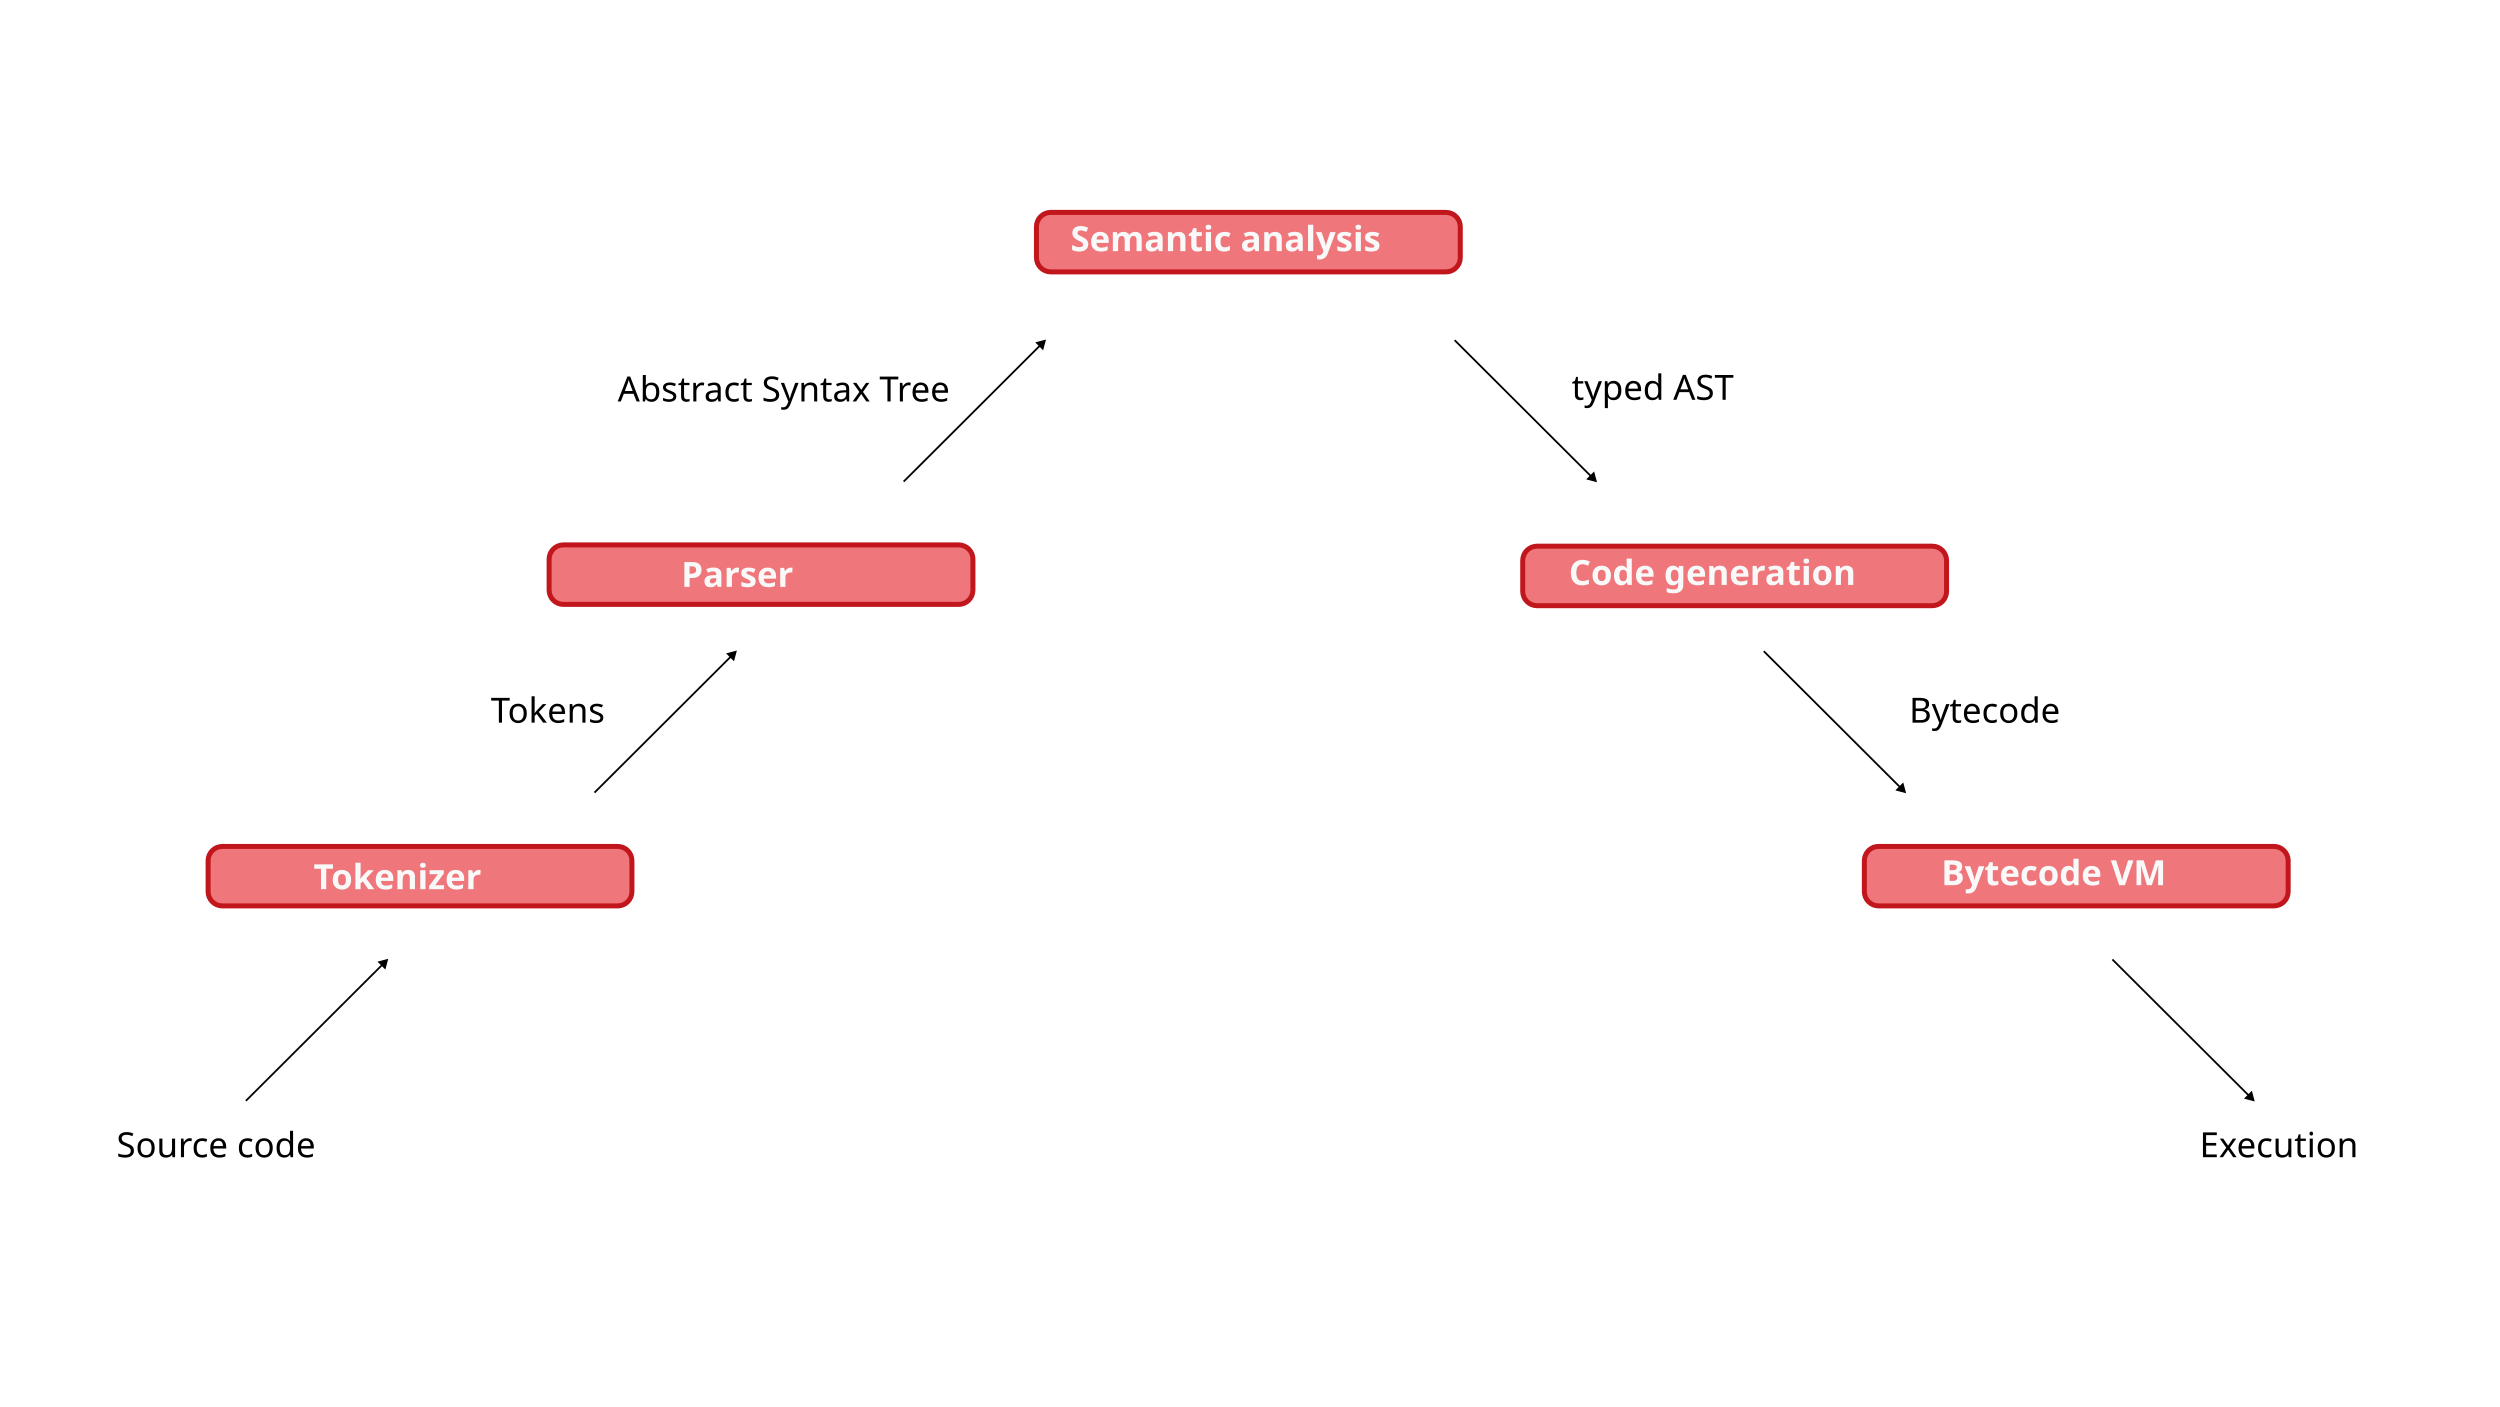
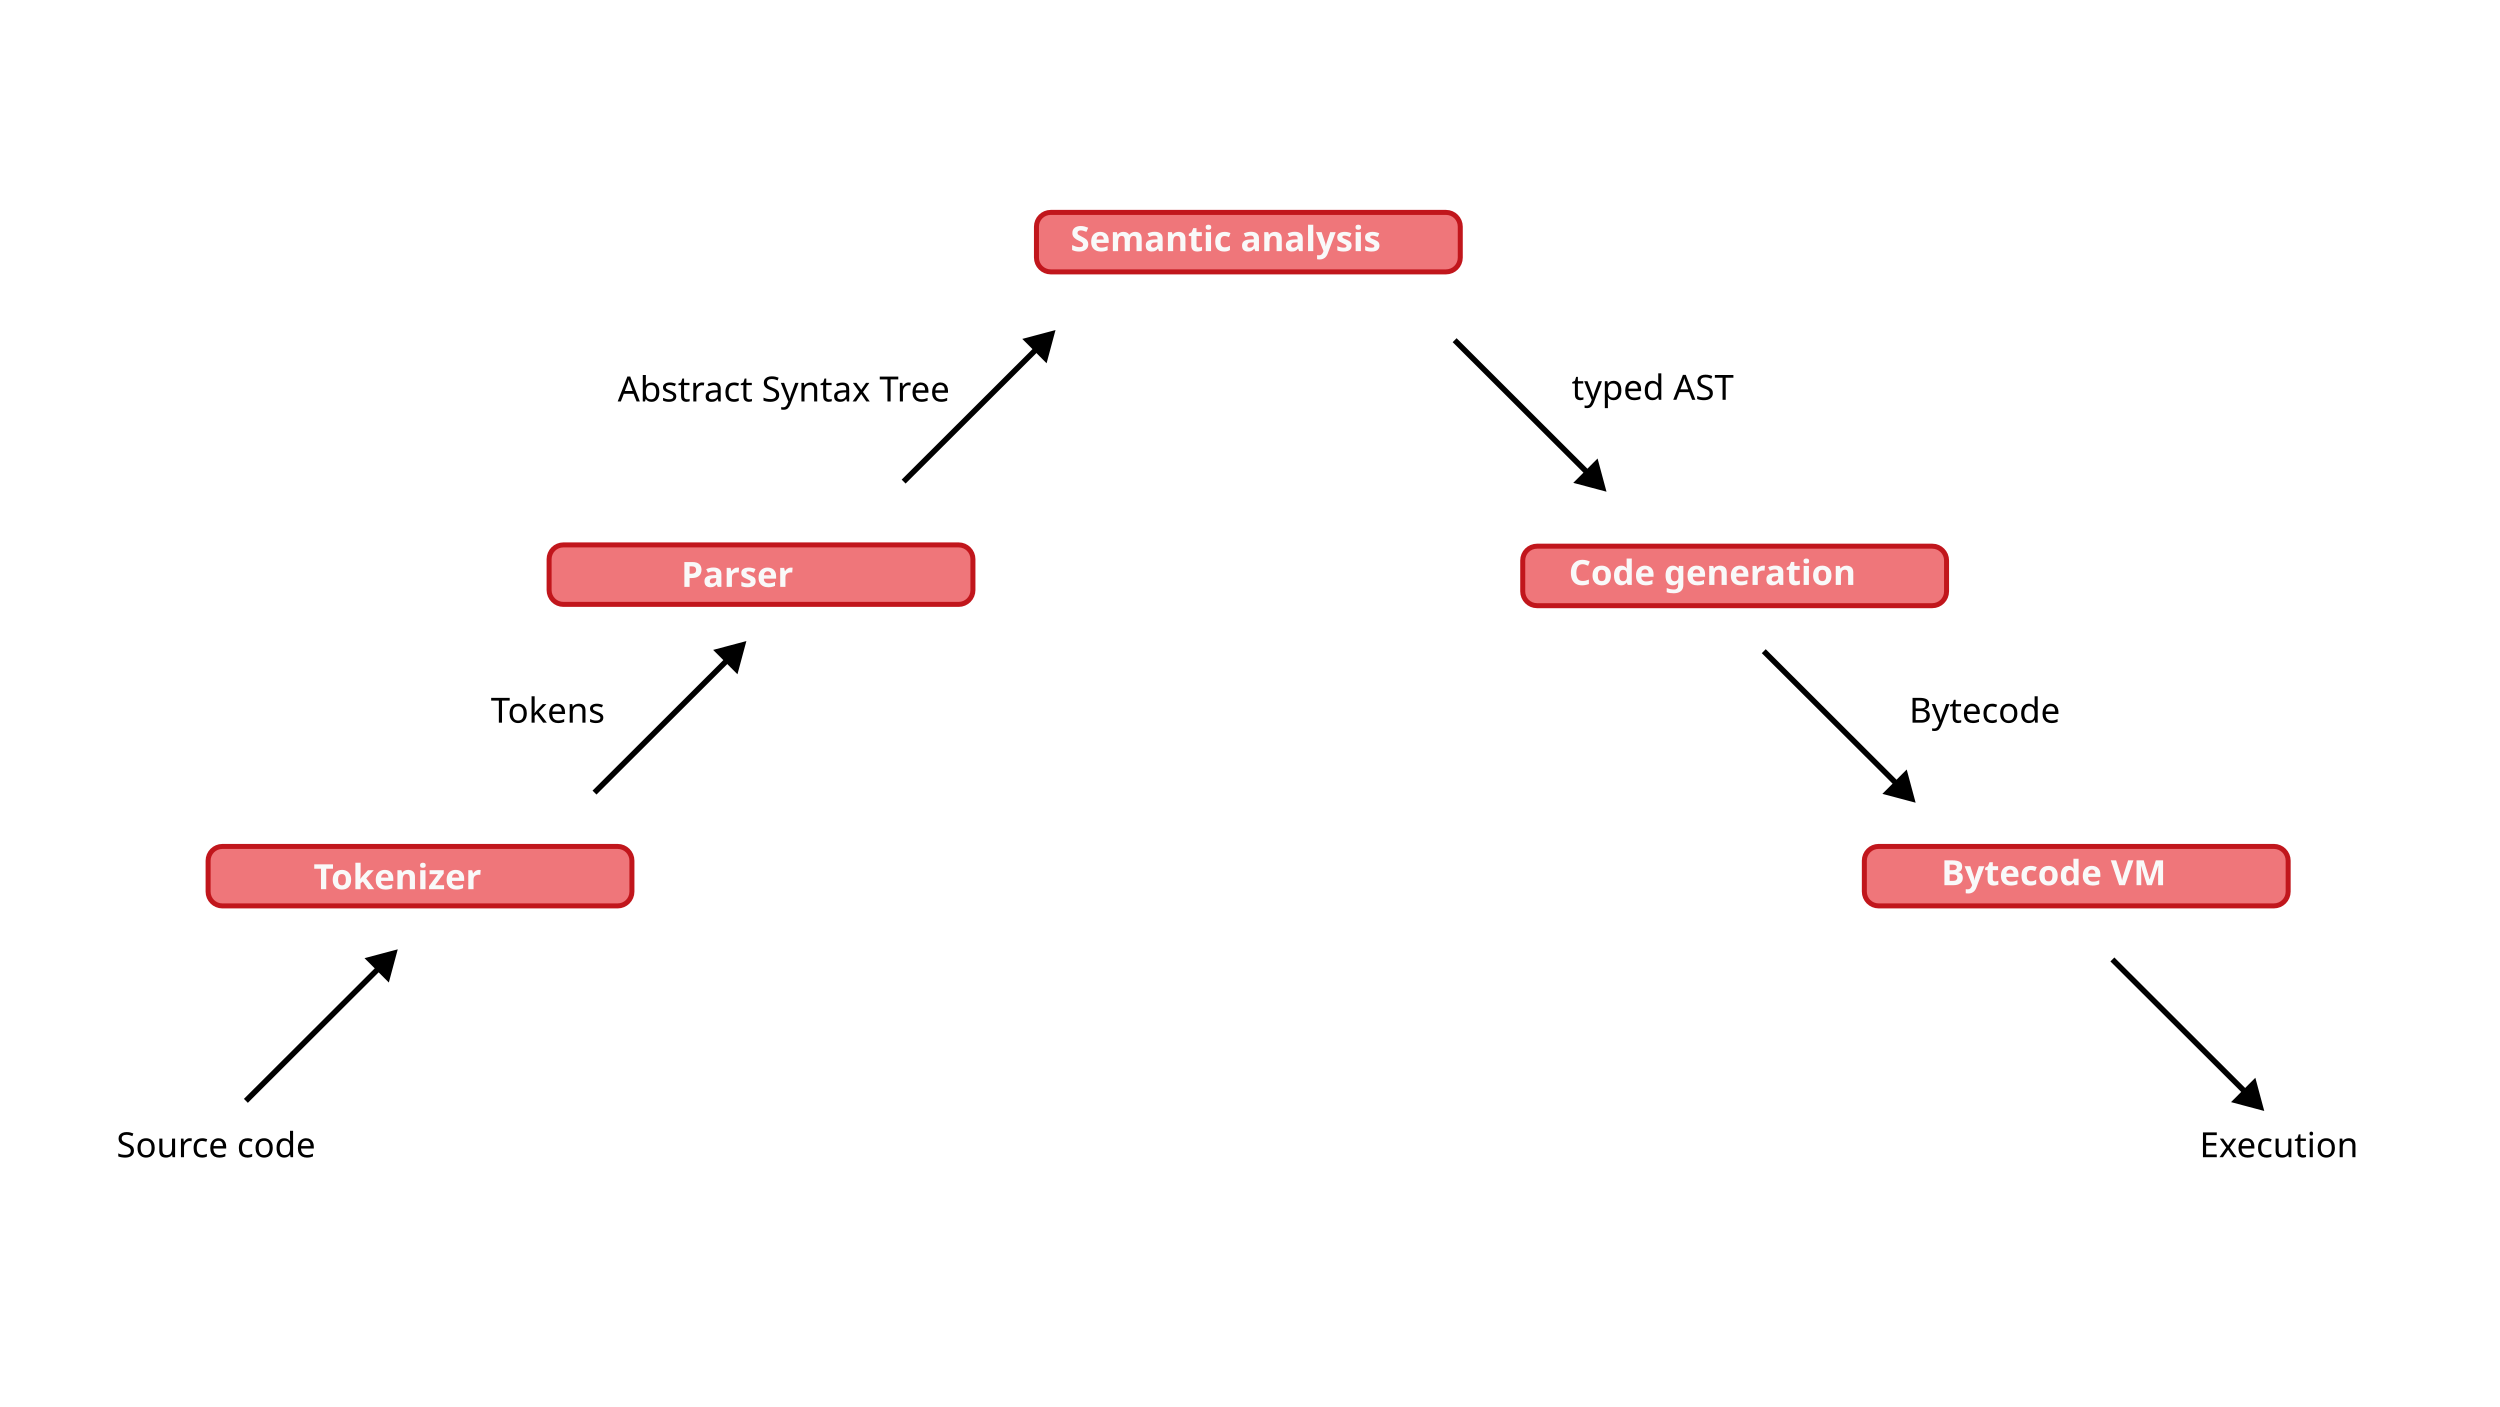
<svg xmlns="http://www.w3.org/2000/svg" xmlns:xlink="http://www.w3.org/1999/xlink" width="1920" height="1080" viewBox="0 0 508 285.75" version="1.1" id="svg2931" xml:space="preserve">
  <defs id="defs2928">
    <marker style="overflow:visible" id="Triangle" refX="0" refY="0" orient="auto-start-reverse" markerWidth="1" markerHeight="1" viewBox="0 0 1 1" preserveAspectRatio="xMidYMid">
      <path transform="scale(0.5)" style="fill:context-stroke;fill-rule:evenodd;stroke:context-stroke;stroke-width:1pt" d="M 5.77,0 -2.88,5 V -5 Z" id="path135" />
    </marker>
  </defs>
  <g id="layer1">
    <use x="0" y="0" xlink:href="#rect4" id="use5" transform="translate(168.3219,-128.8356)" />
    <use x="0" y="0" xlink:href="#rect4" id="use6" transform="translate(267.1328,-61.00871)" />
    <use x="0" y="0" xlink:href="#rect4" id="use7" transform="translate(336.5485,-0.00352478)" />
    <use x="0" y="0" xlink:href="#rect4" id="use4" transform="translate(69.29218,-61.26978)" />
    <rect style="fill:#ef767a;fill-opacity:1;stroke:#c1161c;stroke-width:1.019;stroke-linecap:square;stroke-linejoin:bevel;stroke-dasharray:none;stroke-dashoffset:0;stroke-opacity:1" id="rect4" width="86.119" height="12.087" x="42.287" y="171.995" ry="2.9" />
    <text xml:space="preserve" style="font-style:normal;font-variant:normal;font-weight:normal;font-stretch:normal;font-size:7.056px;line-height:1.25;font-family:'Noto Sans';-inkscape-font-specification:'Noto Sans';letter-spacing:0px;word-spacing:0px;stroke-width:0.344" x="23.672" y="235.148" id="text1">
      <tspan id="tspan1" style="font-style:normal;font-variant:normal;font-weight:normal;font-stretch:normal;font-size:7.056px;font-family:'Noto Sans';-inkscape-font-specification:'Noto Sans';stroke-width:0.344" x="23.672" y="235.148">Source code</tspan>
    </text>
    <text xml:space="preserve" style="font-style:normal;font-variant:normal;font-weight:bold;font-stretch:normal;font-size:7.056px;line-height:1.25;font-family:'Noto Sans';-inkscape-font-specification:'Noto Sans Bold';text-align:center;letter-spacing:0px;word-spacing:0px;text-anchor:middle;fill:#f9f9f9;stroke-width:0.344" x="85.35" y="180.684" id="text2">
      <tspan id="tspan2" style="font-style:normal;font-variant:normal;font-weight:bold;font-stretch:normal;font-size:7.056px;font-family:'Noto Sans';-inkscape-font-specification:'Noto Sans Bold';text-align:center;text-anchor:middle;fill:#f9f9f9;stroke-width:0.344" x="85.35" y="180.684">Tokenizer</tspan>
    </text>
    <text xml:space="preserve" style="font-style:normal;font-variant:normal;font-weight:normal;font-stretch:normal;font-size:7.056px;line-height:1.25;font-family:'Noto Sans';-inkscape-font-specification:'Noto Sans';letter-spacing:0px;word-spacing:0px;stroke-width:0.344" x="99.727" y="146.85" id="text3">
      <tspan id="tspan3" style="font-style:normal;font-variant:normal;font-weight:normal;font-stretch:normal;font-size:7.056px;font-family:'Noto Sans';-inkscape-font-specification:'Noto Sans';stroke-width:0.344" x="99.727" y="146.85">Tokens</tspan>
    </text>
    <text xml:space="preserve" style="font-style:normal;font-variant:normal;font-weight:bold;font-stretch:normal;font-size:7.056px;line-height:1.25;font-family:'Noto Sans';-inkscape-font-specification:'Noto Sans Bold';text-align:center;letter-spacing:0px;word-spacing:0px;text-anchor:middle;fill:#f9f9f9;stroke-width:0.344" x="154.395" y="119.252" id="text4">
      <tspan id="tspan4" style="font-style:normal;font-variant:normal;font-weight:bold;font-stretch:normal;font-size:7.056px;font-family:'Noto Sans';-inkscape-font-specification:'Noto Sans Bold';text-align:center;text-anchor:middle;fill:#f9f9f9;stroke-width:0.344" x="154.395" y="119.252">Parser</tspan>
    </text>
    <text xml:space="preserve" style="font-style:normal;font-variant:normal;font-weight:normal;font-stretch:normal;font-size:7.056px;line-height:1.25;font-family:'Noto Sans';-inkscape-font-specification:'Noto Sans';letter-spacing:0px;word-spacing:0px;stroke-width:0.344" x="125.512" y="81.578" id="text5">
      <tspan id="tspan5" style="font-style:normal;font-variant:normal;font-weight:normal;font-stretch:normal;font-size:7.056px;font-family:'Noto Sans';-inkscape-font-specification:'Noto Sans';stroke-width:0.344" x="125.512" y="81.578">Abstract Syntax Tree</tspan>
    </text>
    <text xml:space="preserve" style="font-style:normal;font-variant:normal;font-weight:bold;font-stretch:normal;font-size:7.056px;line-height:1.25;font-family:'Noto Sans';-inkscape-font-specification:'Noto Sans Bold';text-align:center;letter-spacing:0px;word-spacing:0px;text-anchor:middle;fill:#f9f9f9;stroke-width:0.344" x="253.64" y="51.037" id="text6">
      <tspan style="font-style:normal;font-variant:normal;font-weight:bold;font-stretch:normal;font-size:7.056px;font-family:'Noto Sans';-inkscape-font-specification:'Noto Sans Bold';text-align:center;text-anchor:middle;fill:#f9f9f9;stroke-width:0.344" x="253.64" y="51.037" id="tspan104">Semantic analysis</tspan>
    </text>
    <text xml:space="preserve" style="font-style:normal;font-variant:normal;font-weight:normal;font-stretch:normal;font-size:7.056px;line-height:1.25;font-family:'Noto Sans';-inkscape-font-specification:'Noto Sans';letter-spacing:0px;word-spacing:0px;stroke-width:0.344" x="319.364" y="81.243" id="text7">
      <tspan id="tspan7" style="font-style:normal;font-variant:normal;font-weight:normal;font-stretch:normal;font-size:7.056px;font-family:'Noto Sans';-inkscape-font-specification:'Noto Sans';stroke-width:0.344" x="319.364" y="81.243">typed AST</tspan>
    </text>
    <text xml:space="preserve" style="font-style:normal;font-variant:normal;font-weight:bold;font-stretch:normal;font-size:7.056px;line-height:1.25;font-family:'Noto Sans';-inkscape-font-specification:'Noto Sans Bold';text-align:center;letter-spacing:0px;word-spacing:0px;text-anchor:middle;fill:#f9f9f9;stroke-width:0.344" x="352.539" y="118.864" id="text8">
      <tspan id="tspan8" style="font-style:normal;font-variant:normal;font-weight:bold;font-stretch:normal;font-size:7.056px;font-family:'Noto Sans';-inkscape-font-specification:'Noto Sans Bold';text-align:center;text-anchor:middle;fill:#f9f9f9;stroke-width:0.344" x="352.539" y="118.864">Code generation</tspan>
    </text>
    <text xml:space="preserve" style="font-style:normal;font-variant:normal;font-weight:normal;font-stretch:normal;font-size:7.056px;line-height:1.25;font-family:'Noto Sans';-inkscape-font-specification:'Noto Sans';letter-spacing:0px;word-spacing:0px;stroke-width:0.344" x="387.942" y="146.85" id="text9">
      <tspan id="tspan9" style="font-style:normal;font-variant:normal;font-weight:normal;font-stretch:normal;font-size:7.056px;font-family:'Noto Sans';-inkscape-font-specification:'Noto Sans';stroke-width:0.344" x="387.942" y="146.85">Bytecode</tspan>
    </text>
    <text xml:space="preserve" style="font-style:normal;font-variant:normal;font-weight:bold;font-stretch:normal;font-size:7.056px;line-height:1.25;font-family:'Noto Sans';-inkscape-font-specification:'Noto Sans Bold';text-align:center;letter-spacing:0px;word-spacing:0px;text-anchor:middle;fill:#f9f9f9;stroke-width:0.344" x="421.895" y="179.869" id="text10">
      <tspan id="tspan10" style="font-style:normal;font-variant:normal;font-weight:bold;font-stretch:normal;font-size:7.056px;font-family:'Noto Sans';-inkscape-font-specification:'Noto Sans Bold';text-align:center;text-anchor:middle;fill:#f9f9f9;stroke-width:0.344" x="421.895" y="179.869">Bytecode VM</tspan>
    </text>
-     <path style="fill:none;stroke:#000000;stroke-width:0.368px;stroke-linecap:butt;stroke-linejoin:miter;stroke-opacity:1;marker-end:url(#Triangle)" d="m 120.804,161.053 28.004,-27.94" id="path1" />
-     <path style="fill:none;stroke:#000000;stroke-width:0.368px;stroke-linecap:butt;stroke-linejoin:miter;stroke-opacity:1;marker-end:url(#Triangle)" d="m 183.62,97.858 28.004,-27.94" id="path14" />
-     <path style="fill:none;stroke:#000000;stroke-width:0.368px;stroke-linecap:butt;stroke-linejoin:miter;stroke-opacity:1;marker-end:url(#Triangle)" d="m 295.58,69.125 28.004,27.94" id="path15" />
-     <path style="fill:none;stroke:#000000;stroke-width:0.368px;stroke-linecap:butt;stroke-linejoin:miter;stroke-opacity:1;marker-end:url(#Triangle)" d="m 358.396,132.32 28.004,27.94" id="path16" />
+     <path style="fill:none;stroke:#000000;stroke-width:1.136;stroke-linecap:butt;stroke-linejoin:miter;stroke-opacity:1;marker-end:url(#Triangle);stroke-dasharray:none" d="m 120.804,161.053 28.004,-27.94" id="path1" />
+     <path style="fill:none;stroke:#000000;stroke-width:1.136;stroke-linecap:butt;stroke-linejoin:miter;stroke-opacity:1;marker-end:url(#Triangle);stroke-dasharray:none" d="m 183.62,97.858 28.004,-27.94" id="path14" />
+     <path style="fill:none;stroke:#000000;stroke-width:1.136;stroke-linecap:butt;stroke-linejoin:miter;stroke-opacity:1;marker-end:url(#Triangle);stroke-dasharray:none" d="m 295.58,69.125 28.004,27.94" id="path15" />
+     <path style="fill:none;stroke:#000000;stroke-width:1.136;stroke-linecap:butt;stroke-linejoin:miter;stroke-opacity:1;marker-end:url(#Triangle);stroke-dasharray:none" d="m 358.396,132.32 28.004,27.94" id="path16" />
    <text xml:space="preserve" style="font-style:normal;font-variant:normal;font-weight:normal;font-stretch:normal;font-size:7.056px;line-height:1.25;font-family:'Noto Sans';-inkscape-font-specification:'Noto Sans';letter-spacing:0px;word-spacing:0px;stroke-width:0.344" x="446.954" y="235.148" id="text17">
      <tspan id="tspan17" style="font-style:normal;font-variant:normal;font-weight:normal;font-stretch:normal;font-size:7.056px;font-family:'Noto Sans';-inkscape-font-specification:'Noto Sans';stroke-width:0.344" x="446.954" y="235.148">Execution</tspan>
    </text>
-     <path style="fill:none;stroke:#000000;stroke-width:0.368px;stroke-linecap:butt;stroke-linejoin:miter;stroke-opacity:1;marker-end:url(#Triangle)" d="M 49.963,223.692 77.967,195.752" id="path22" />
-     <path style="fill:none;stroke:#000000;stroke-width:0.368px;stroke-linecap:butt;stroke-linejoin:miter;stroke-opacity:1;marker-end:url(#Triangle)" d="m 429.237,194.959 28.004,27.94" id="path23" />
+     <path style="fill:none;stroke:#000000;stroke-width:1.136;stroke-linecap:butt;stroke-linejoin:miter;stroke-opacity:1;marker-end:url(#Triangle);stroke-dasharray:none" d="M 49.963,223.692 77.967,195.752" id="path22" />
+     <path style="fill:none;stroke:#000000;stroke-width:1.136;stroke-linecap:butt;stroke-linejoin:miter;stroke-opacity:1;marker-end:url(#Triangle);stroke-dasharray:none" d="m 429.237,194.959 28.004,27.94" id="path23" />
  </g>
</svg>
